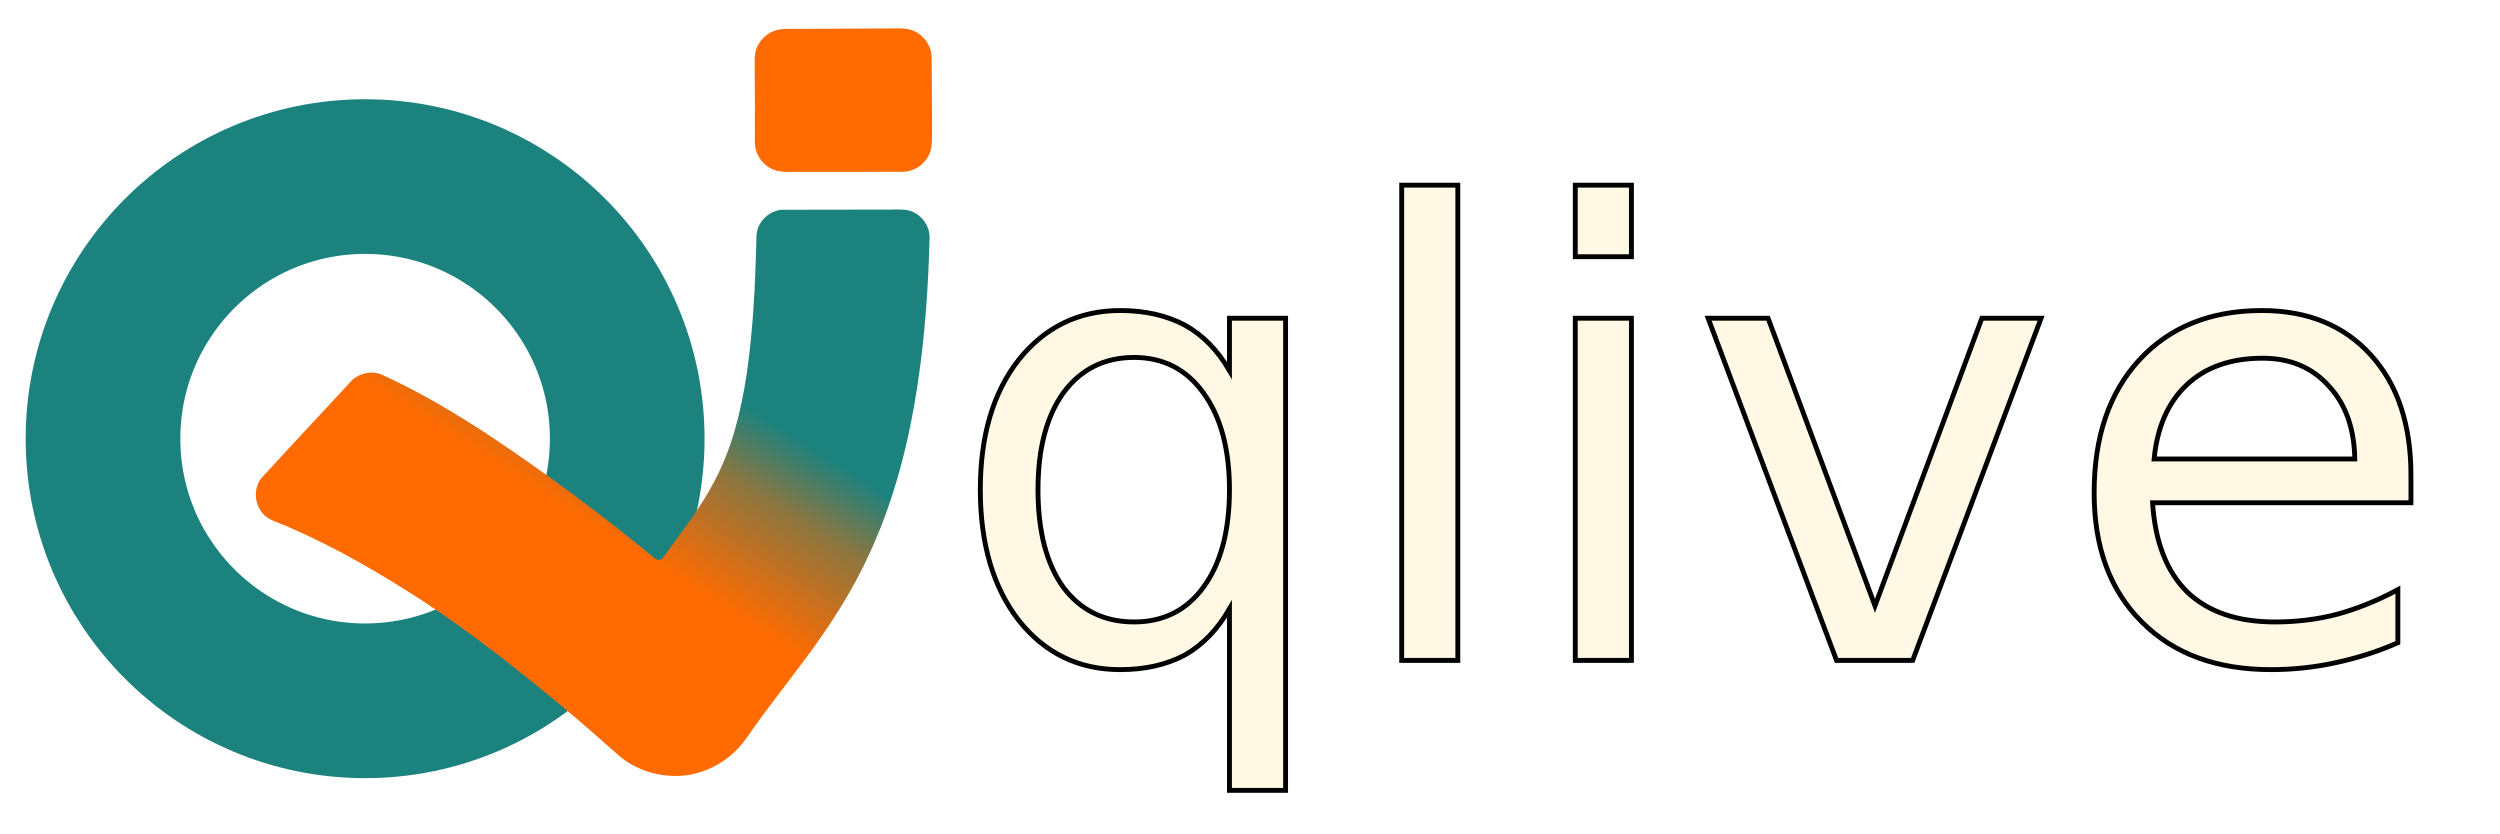
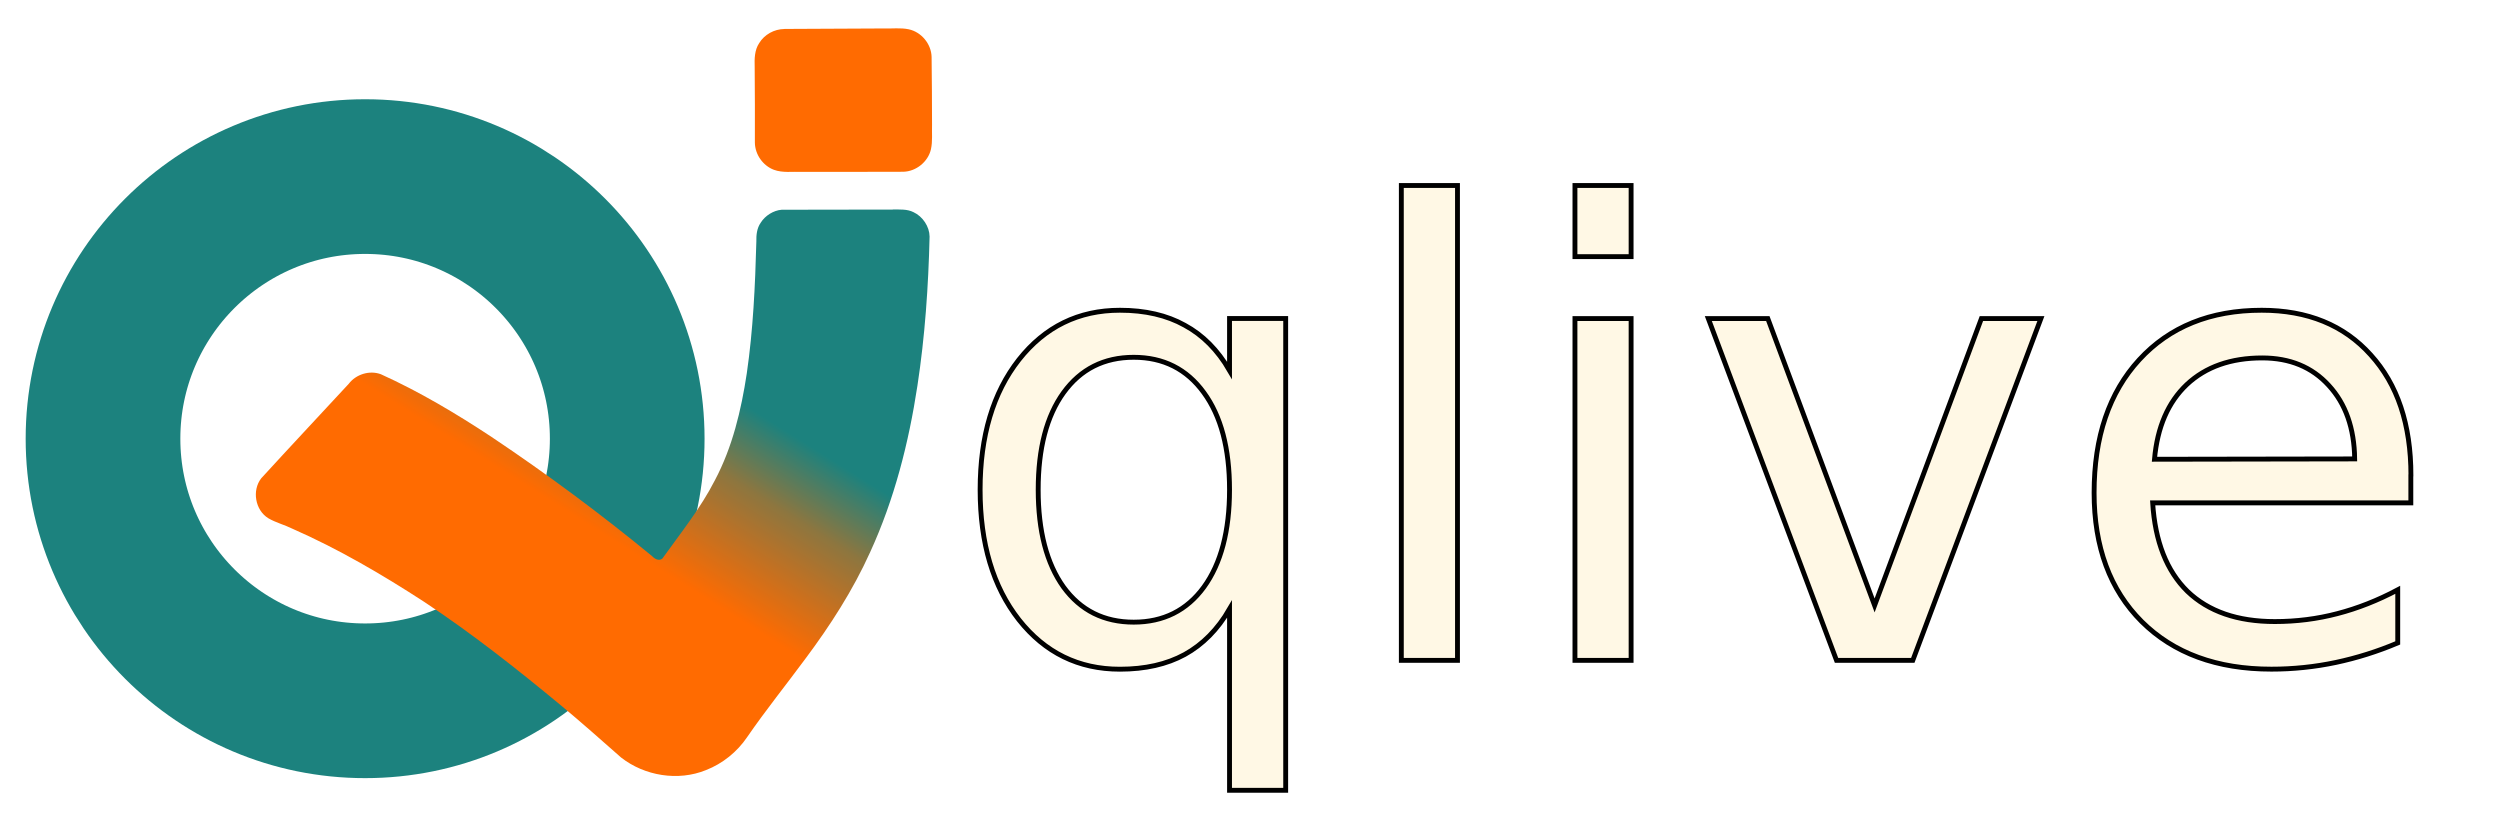
<svg xmlns="http://www.w3.org/2000/svg" xmlns:xlink="http://www.w3.org/1999/xlink" width="192" height="64" viewBox="0 0 50.8 16.933" version="1.1" id="svg1">
  <defs id="defs1">
    <linearGradient id="linearGradient1">
      <stop style="stop-color:#1c827e;stop-opacity:1;" offset="0" id="stop1" />
      <stop style="stop-color:#8d763f;stop-opacity:1;" offset="0.377" id="stop3" />
      <stop style="stop-color:#ff6b01;stop-opacity:1;" offset="1" id="stop2" />
    </linearGradient>
    <linearGradient xlink:href="#linearGradient1" id="linearGradient2" x1="164.488" y1="134.386" x2="150.585" y2="156.527" gradientUnits="userSpaceOnUse" gradientTransform="matrix(0.1436257,0,0,0.1436257,44.81944,56.59851)" />
  </defs>
  <g id="layer1" transform="translate(-51.62293,-66.61596)">
    <circle style="color:#000000;overflow:visible;fill:none;fill-rule:evenodd;stroke:#1c827e;stroke-width:3.143;stroke-linecap:round;stroke-linejoin:round;stroke-dasharray:none" id="path2" cx="59.042" cy="75.53" r="5.326" />
    <path id="path5" style="fill:url(#linearGradient2);fill-rule:evenodd;stroke-width:0.112;stroke-linecap:square;stroke-linejoin:round" d="m 69.764,70.875 c -0.753,0.003 -1.506,-0.002 -2.259,0.003 -0.163,0.013 -0.334,0.118 -0.424,0.263 -0.079,0.112 -0.092,0.251 -0.089,0.384 -0.024,0.894 -0.065,1.789 -0.194,2.675 -0.113,0.749 -0.291,1.5 -0.648,2.174 -0.292,0.571 -0.696,1.072 -1.067,1.591 -0.068,0.059 -0.159,0.007 -0.21,-0.049 -1.046,-0.86 -2.134,-1.667 -3.259,-2.42 -0.718,-0.474 -1.464,-0.919 -2.252,-1.276 -0.23,-0.085 -0.504,3.77e-4 -0.652,0.194 -0.593,0.641 -1.19,1.277 -1.779,1.921 -0.192,0.247 -0.123,0.649 0.145,0.812 0.154,0.09 0.329,0.133 0.488,0.212 0.935,0.411 1.82,0.929 2.676,1.485 0.971,0.642 1.886,1.364 2.782,2.106 0.414,0.344 0.817,0.702 1.221,1.058 0.479,0.375 1.159,0.487 1.726,0.256 0.338,-0.132 0.632,-0.369 0.836,-0.67 0.373,-0.542 0.786,-1.055 1.177,-1.584 0.511,-0.683 0.973,-1.4 1.324,-2.178 0.49,-1.07 0.783,-2.219 0.959,-3.379 0.153,-1.001 0.223,-2.016 0.247,-3.03 -0.002,-0.201 -0.138,-0.409 -0.327,-0.496 -0.13,-0.066 -0.28,-0.052 -0.421,-0.055 z" />
    <path id="path3" style="fill:#ff6b01;fill-rule:evenodd;stroke-width:0.113;stroke-linecap:square;stroke-linejoin:round" d="m 67.562,67.205 c -0.206,0.002 -0.407,0.112 -0.513,0.288 -0.095,0.142 -0.096,0.319 -0.091,0.483 0.003,0.513 0.007,1.026 0.004,1.538 0.003,0.24 0.162,0.467 0.386,0.552 0.182,0.067 0.379,0.034 0.569,0.042 0.687,-0.002 1.373,0.003 2.06,-0.002 0.262,-0.006 0.505,-0.203 0.563,-0.458 0.036,-0.163 0.016,-0.333 0.022,-0.498 -0.002,-0.459 -0.002,-0.919 -0.009,-1.378 -0.007,-0.263 -0.207,-0.506 -0.465,-0.561 -0.167,-0.035 -0.339,-0.011 -0.508,-0.017 -0.672,0.003 -1.344,0.007 -2.016,0.01 z" />
-     <text xml:space="preserve" style="font-style:normal;font-variant:normal;font-weight:normal;font-stretch:normal;font-size:12.7px;line-height:130%;font-family:'Bitstream Vera Sans';-inkscape-font-specification:'Bitstream Vera Sans, Normal';font-variant-ligatures:none;font-variant-caps:normal;font-variant-numeric:normal;font-variant-east-asian:normal;text-align:start;letter-spacing:0px;word-spacing:0px;writing-mode:lr-tb;text-anchor:start;fill:#fff8e5;fill-opacity:1;stroke:#000000;stroke-width:0.099px;stroke-linecap:butt;stroke-linejoin:miter;stroke-opacity:1" x="70.84" y="80.034" id="text1">
-       <tspan style="font-style:normal;font-variant:normal;font-weight:normal;font-stretch:normal;font-size:12.7px;line-height:130%;font-family:'Bitstream Vera Sans';-inkscape-font-specification:'Bitstream Vera Sans, Normal';font-variant-ligatures:none;font-variant-caps:normal;font-variant-numeric:normal;font-variant-east-asian:normal;text-align:start;text-anchor:start;fill:#fff8e5;fill-opacity:1;stroke-width:0.099px" x="70.84" y="80.034" id="tspan2">qlive</tspan>
-     </text>
+     <path style="font-size:12.7px;line-height:130%;font-family:'Bitstream Vera Sans';-inkscape-font-specification:'Bitstream Vera Sans, Normal';font-variant-ligatures:none;letter-spacing:0px;word-spacing:0px;fill:#fff8e5;stroke:#000000;stroke-width:0.099px" d="m 72.719,76.567 q 0,1.259 0.515,1.978 0.521,0.713 1.426,0.713 0.905,0 1.426,-0.713 0.521,-0.719 0.521,-1.978 0,-1.259 -0.521,-1.972 -0.521,-0.719 -1.426,-0.719 -0.905,0 -1.426,0.719 -0.515,0.713 -0.515,1.972 z m 3.888,2.425 q -0.36,0.62 -0.912,0.924 -0.546,0.298 -1.315,0.298 -1.259,0 -2.053,-1.005 -0.788,-1.005 -0.788,-2.642 0,-1.637 0.788,-2.642 0.794,-1.005 2.053,-1.005 0.769,0 1.315,0.304 0.552,0.298 0.912,0.918 v -1.054 h 1.141 v 9.587 h -1.141 z m 3.491,-8.607 h 1.141 V 80.034 H 80.098 Z m 3.528,2.704 h 1.141 v 6.945 h -1.141 z m 0,-2.704 h 1.141 v 1.445 h -1.141 z m 2.71,2.704 h 1.209 l 2.17,5.829 2.17,-5.829 h 1.209 L 90.491,80.034 H 88.941 Z m 14.275,3.187 v 0.558 h -5.246 q 0.074,1.178 0.707,1.798 0.639,0.614 1.774,0.614 0.657,0 1.271,-0.161 0.62,-0.161 1.228,-0.484 v 1.079 q -0.614,0.26 -1.259,0.397 -0.645,0.136 -1.308,0.136 -1.662,0 -2.636,-0.967 -0.967,-0.967 -0.967,-2.617 0,-1.705 0.918,-2.704 0.924,-1.005 2.487,-1.005 1.401,0 2.214,0.905 0.819,0.899 0.819,2.449 z m -1.141,-0.335 q -0.012,-0.936 -0.527,-1.494 -0.509,-0.558 -1.352,-0.558 -0.955,0 -1.532,0.54 -0.571,0.54 -0.657,1.519 z" id="text1" aria-label="qlive" />
  </g>
</svg>
